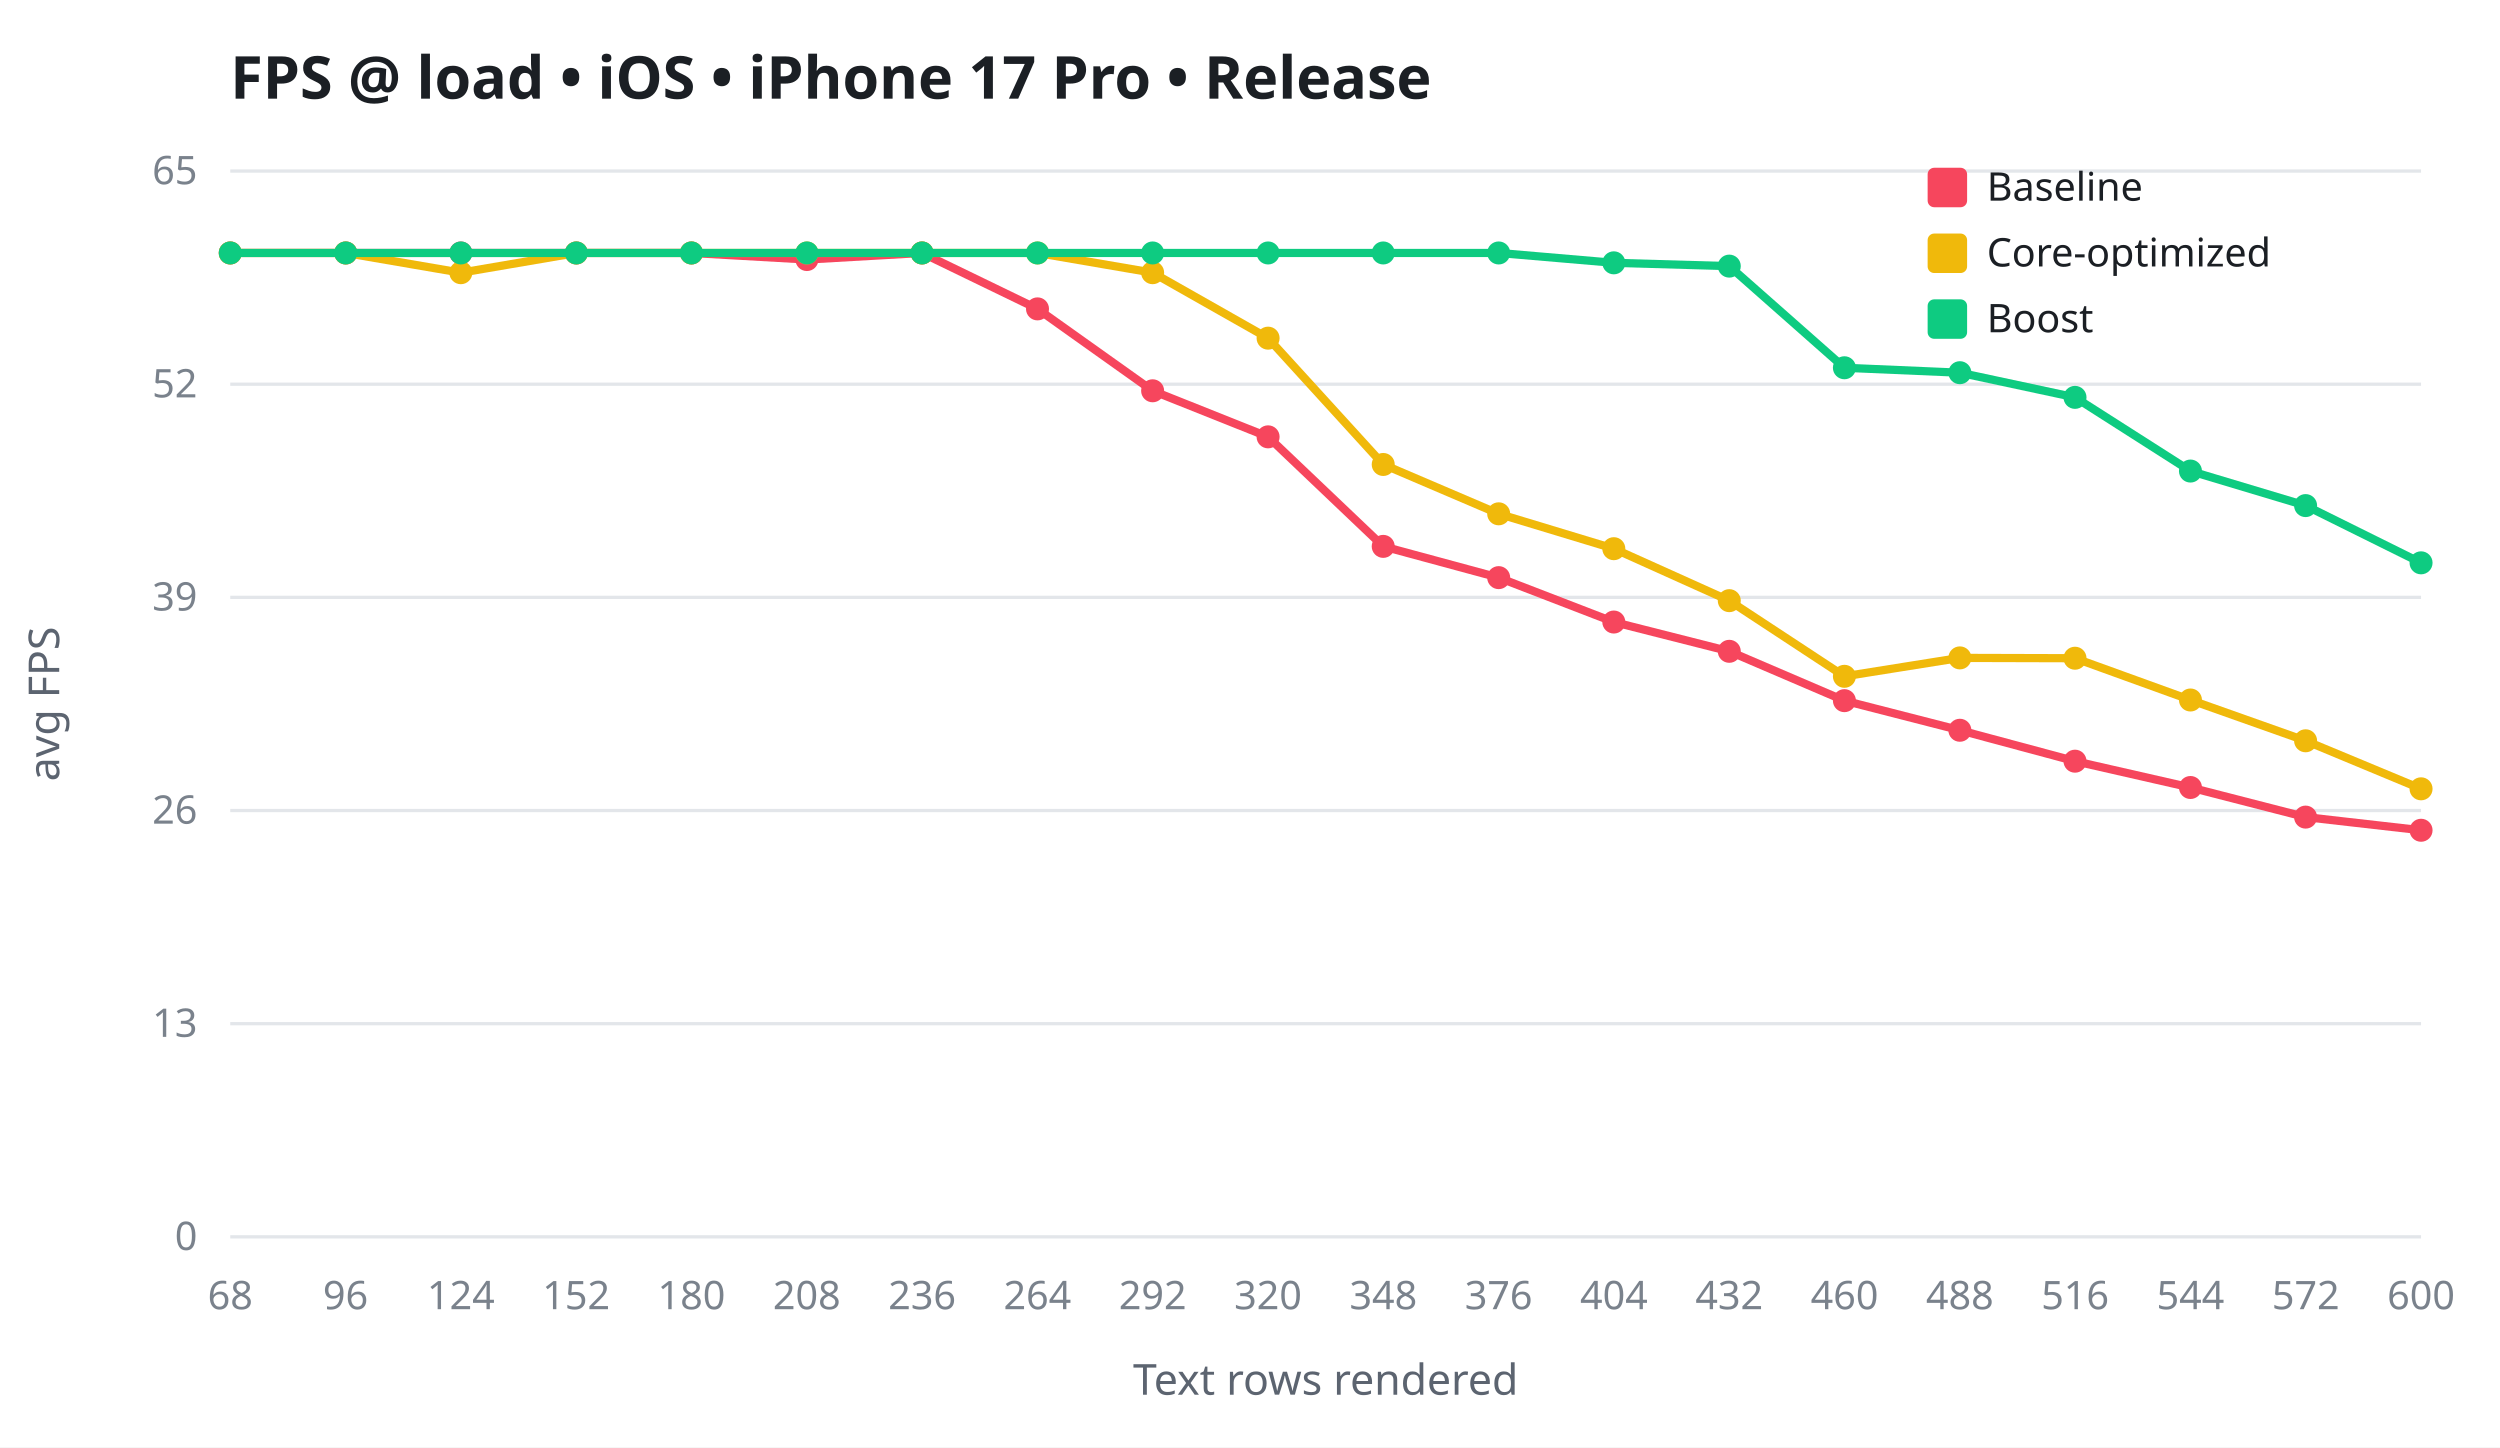
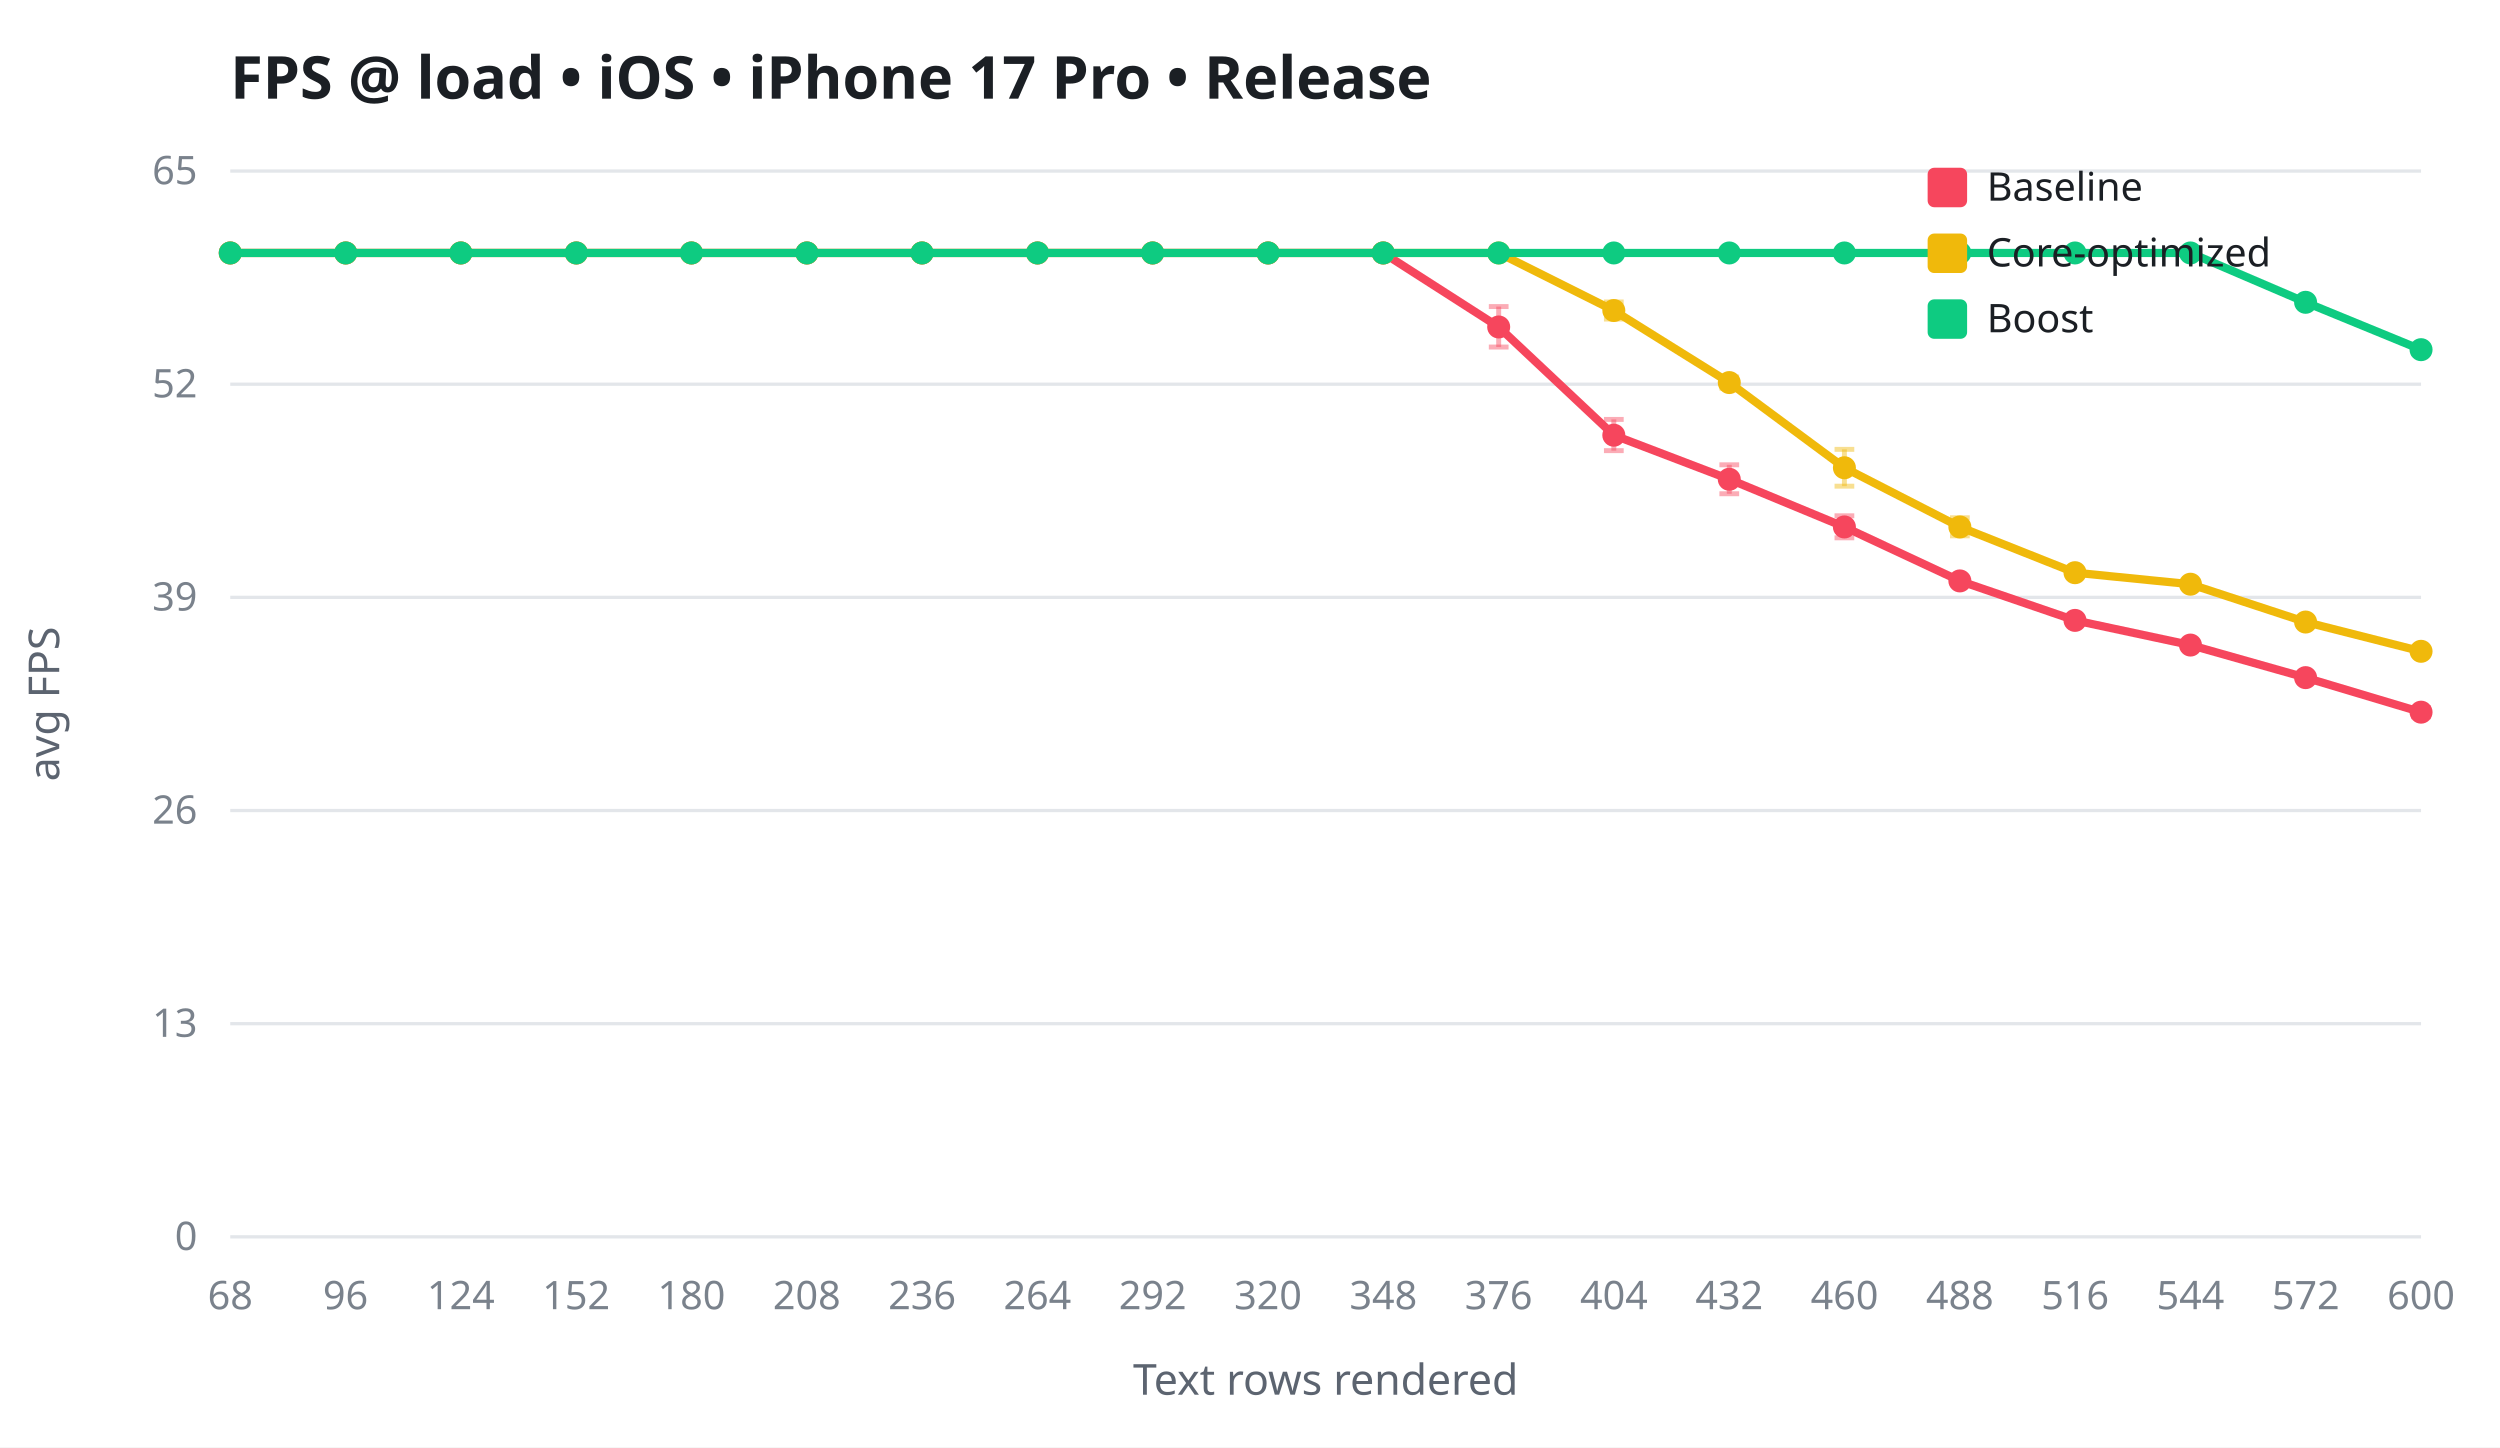
<svg xmlns="http://www.w3.org/2000/svg" width="760" height="440" viewBox="0 0 760 440">
  <rect x="0" y="0" width="760" height="440" fill="#ffffff" />
  <text x="70" y="30" fill="#1b1f24" font-size="18" font-weight="700" font-family="system-ui,sans-serif">FPS @ load • iOS • iPhone 17 Pro • Release</text>
  <line x1="70" y1="376" x2="736" y2="376" stroke="#e3e6ea" stroke-width="1" />
  <text x="60" y="380" fill="#7a828c" font-size="12" text-anchor="end" font-family="system-ui,sans-serif">0</text>
  <line x1="70" y1="311.2" x2="736" y2="311.2" stroke="#e3e6ea" stroke-width="1" />
  <text x="60" y="315.2" fill="#7a828c" font-size="12" text-anchor="end" font-family="system-ui,sans-serif">13</text>
  <line x1="70" y1="246.4" x2="736" y2="246.4" stroke="#e3e6ea" stroke-width="1" />
  <text x="60" y="250.4" fill="#7a828c" font-size="12" text-anchor="end" font-family="system-ui,sans-serif">26</text>
  <line x1="70" y1="181.6" x2="736" y2="181.6" stroke="#e3e6ea" stroke-width="1" />
  <text x="60" y="185.6" fill="#7a828c" font-size="12" text-anchor="end" font-family="system-ui,sans-serif">39</text>
  <line x1="70" y1="116.8" x2="736" y2="116.8" stroke="#e3e6ea" stroke-width="1" />
  <text x="60" y="120.8" fill="#7a828c" font-size="12" text-anchor="end" font-family="system-ui,sans-serif">52</text>
  <line x1="70" y1="52" x2="736" y2="52" stroke="#e3e6ea" stroke-width="1" />
  <text x="60" y="56" fill="#7a828c" font-size="12" text-anchor="end" font-family="system-ui,sans-serif">65</text>
  <text x="70" y="398" fill="#7a828c" font-size="12" text-anchor="middle" font-family="system-ui,sans-serif">68</text>
  <text x="105.053" y="398" fill="#7a828c" font-size="12" text-anchor="middle" font-family="system-ui,sans-serif">96</text>
  <text x="140.105" y="398" fill="#7a828c" font-size="12" text-anchor="middle" font-family="system-ui,sans-serif">124</text>
  <text x="175.158" y="398" fill="#7a828c" font-size="12" text-anchor="middle" font-family="system-ui,sans-serif">152</text>
  <text x="210.211" y="398" fill="#7a828c" font-size="12" text-anchor="middle" font-family="system-ui,sans-serif">180</text>
  <text x="245.263" y="398" fill="#7a828c" font-size="12" text-anchor="middle" font-family="system-ui,sans-serif">208</text>
  <text x="280.316" y="398" fill="#7a828c" font-size="12" text-anchor="middle" font-family="system-ui,sans-serif">236</text>
  <text x="315.368" y="398" fill="#7a828c" font-size="12" text-anchor="middle" font-family="system-ui,sans-serif">264</text>
  <text x="350.421" y="398" fill="#7a828c" font-size="12" text-anchor="middle" font-family="system-ui,sans-serif">292</text>
  <text x="385.474" y="398" fill="#7a828c" font-size="12" text-anchor="middle" font-family="system-ui,sans-serif">320</text>
  <text x="420.526" y="398" fill="#7a828c" font-size="12" text-anchor="middle" font-family="system-ui,sans-serif">348</text>
  <text x="455.579" y="398" fill="#7a828c" font-size="12" text-anchor="middle" font-family="system-ui,sans-serif">376</text>
  <text x="490.632" y="398" fill="#7a828c" font-size="12" text-anchor="middle" font-family="system-ui,sans-serif">404</text>
  <text x="525.684" y="398" fill="#7a828c" font-size="12" text-anchor="middle" font-family="system-ui,sans-serif">432</text>
  <text x="560.737" y="398" fill="#7a828c" font-size="12" text-anchor="middle" font-family="system-ui,sans-serif">460</text>
  <text x="595.789" y="398" fill="#7a828c" font-size="12" text-anchor="middle" font-family="system-ui,sans-serif">488</text>
  <text x="630.842" y="398" fill="#7a828c" font-size="12" text-anchor="middle" font-family="system-ui,sans-serif">516</text>
  <text x="665.895" y="398" fill="#7a828c" font-size="12" text-anchor="middle" font-family="system-ui,sans-serif">544</text>
  <text x="700.947" y="398" fill="#7a828c" font-size="12" text-anchor="middle" font-family="system-ui,sans-serif">572</text>
  <text x="736" y="398" fill="#7a828c" font-size="12" text-anchor="middle" font-family="system-ui,sans-serif">600</text>
  <text x="403" y="424" fill="#5c6470" font-size="13" text-anchor="middle" font-family="system-ui,sans-serif">Text rows rendered</text>
  <text x="18" y="214" fill="#5c6470" font-size="13" text-anchor="middle" font-family="system-ui,sans-serif" transform="rotate(-90 18 214)">avg FPS</text>
-   <polyline points="70.0,76.9 105.1,76.9 140.1,76.9 175.2,76.9 210.2,76.9 245.3,78.9 280.3,76.9 315.4,93.9 350.4,118.8 385.5,132.8 420.5,166.1 455.6,175.6 490.6,189.1 525.7,198.0 560.7,213.0 595.8,222.0 630.8,231.4 665.9,239.4 700.9,248.4 736.0,252.4" fill="none" stroke="#f6465d" stroke-width="2.5" />
+   <line x1="70.0" y1="76.9" x2="70.0" y2="76.9" stroke="#f6465d" stroke-width="1.5" opacity="0.45" />
+   <line x1="67.0" y1="76.9" x2="73.0" y2="76.9" stroke="#f6465d" stroke-width="1.5" opacity="0.45" />
+   <line x1="67.0" y1="76.9" x2="73.0" y2="76.9" stroke="#f6465d" stroke-width="1.5" opacity="0.45" />
+   <line x1="105.1" y1="76.9" x2="105.1" y2="76.9" stroke="#f6465d" stroke-width="1.5" opacity="0.45" />
+   <line x1="102.1" y1="76.9" x2="108.1" y2="76.9" stroke="#f6465d" stroke-width="1.5" opacity="0.45" />
+   <line x1="102.1" y1="76.9" x2="108.1" y2="76.9" stroke="#f6465d" stroke-width="1.5" opacity="0.45" />
+   <line x1="140.1" y1="76.9" x2="140.1" y2="76.9" stroke="#f6465d" stroke-width="1.5" opacity="0.45" />
+   <line x1="137.1" y1="76.9" x2="143.1" y2="76.9" stroke="#f6465d" stroke-width="1.5" opacity="0.45" />
+   <line x1="137.1" y1="76.9" x2="143.1" y2="76.9" stroke="#f6465d" stroke-width="1.5" opacity="0.45" />
+   <line x1="175.2" y1="76.9" x2="175.2" y2="76.9" stroke="#f6465d" stroke-width="1.5" opacity="0.45" />
+   <line x1="172.2" y1="76.9" x2="178.2" y2="76.9" stroke="#f6465d" stroke-width="1.5" opacity="0.45" />
+   <line x1="172.2" y1="76.9" x2="178.2" y2="76.9" stroke="#f6465d" stroke-width="1.5" opacity="0.45" />
+   <line x1="210.2" y1="76.9" x2="210.2" y2="76.9" stroke="#f6465d" stroke-width="1.5" opacity="0.45" />
+   <line x1="207.2" y1="76.9" x2="213.2" y2="76.9" stroke="#f6465d" stroke-width="1.5" opacity="0.45" />
+   <line x1="207.2" y1="76.9" x2="213.2" y2="76.9" stroke="#f6465d" stroke-width="1.5" opacity="0.45" />
+   <line x1="245.3" y1="76.9" x2="245.3" y2="76.9" stroke="#f6465d" stroke-width="1.5" opacity="0.45" />
+   <line x1="242.3" y1="76.9" x2="248.3" y2="76.9" stroke="#f6465d" stroke-width="1.5" opacity="0.45" />
+   <line x1="242.3" y1="76.9" x2="248.3" y2="76.9" stroke="#f6465d" stroke-width="1.5" opacity="0.45" />
+   <line x1="280.3" y1="76.9" x2="280.3" y2="76.9" stroke="#f6465d" stroke-width="1.5" opacity="0.45" />
+   <line x1="277.3" y1="76.9" x2="283.3" y2="76.9" stroke="#f6465d" stroke-width="1.5" opacity="0.45" />
+   <line x1="277.3" y1="76.9" x2="283.3" y2="76.9" stroke="#f6465d" stroke-width="1.5" opacity="0.45" />
+   <line x1="315.4" y1="76.9" x2="315.4" y2="76.9" stroke="#f6465d" stroke-width="1.5" opacity="0.45" />
+   <line x1="312.4" y1="76.9" x2="318.4" y2="76.9" stroke="#f6465d" stroke-width="1.5" opacity="0.45" />
+   <line x1="312.4" y1="76.9" x2="318.4" y2="76.9" stroke="#f6465d" stroke-width="1.5" opacity="0.45" />
+   <line x1="350.4" y1="76.9" x2="350.4" y2="76.9" stroke="#f6465d" stroke-width="1.5" opacity="0.45" />
+   <line x1="347.4" y1="76.9" x2="353.4" y2="76.9" stroke="#f6465d" stroke-width="1.5" opacity="0.45" />
+   <line x1="347.4" y1="76.9" x2="353.4" y2="76.9" stroke="#f6465d" stroke-width="1.5" opacity="0.45" />
+   <line x1="385.5" y1="76.9" x2="385.5" y2="76.9" stroke="#f6465d" stroke-width="1.5" opacity="0.45" />
+   <line x1="382.5" y1="76.9" x2="388.5" y2="76.9" stroke="#f6465d" stroke-width="1.5" opacity="0.45" />
+   <line x1="382.5" y1="76.9" x2="388.5" y2="76.9" stroke="#f6465d" stroke-width="1.5" opacity="0.45" />
+   <line x1="420.5" y1="76.9" x2="420.5" y2="76.9" stroke="#f6465d" stroke-width="1.5" opacity="0.45" />
+   <line x1="417.5" y1="76.9" x2="423.5" y2="76.9" stroke="#f6465d" stroke-width="1.5" opacity="0.45" />
+   <line x1="417.5" y1="76.9" x2="423.5" y2="76.9" stroke="#f6465d" stroke-width="1.5" opacity="0.45" />
+   <line x1="455.6" y1="105.5" x2="455.6" y2="93.2" stroke="#f6465d" stroke-width="1.5" opacity="0.45" />
+   <line x1="452.6" y1="93.2" x2="458.6" y2="93.2" stroke="#f6465d" stroke-width="1.5" opacity="0.45" />
+   <line x1="452.6" y1="105.5" x2="458.6" y2="105.5" stroke="#f6465d" stroke-width="1.5" opacity="0.45" />
+   <line x1="490.6" y1="137.0" x2="490.6" y2="127.5" stroke="#f6465d" stroke-width="1.5" opacity="0.45" />
+   <line x1="487.6" y1="127.5" x2="493.6" y2="127.5" stroke="#f6465d" stroke-width="1.5" opacity="0.45" />
+   <line x1="487.6" y1="137.0" x2="493.6" y2="137.0" stroke="#f6465d" stroke-width="1.5" opacity="0.45" />
+   <line x1="525.7" y1="150.1" x2="525.7" y2="141.3" stroke="#f6465d" stroke-width="1.5" opacity="0.45" />
+   <line x1="522.7" y1="141.3" x2="528.7" y2="141.3" stroke="#f6465d" stroke-width="1.5" opacity="0.45" />
+   <line x1="522.7" y1="150.1" x2="528.7" y2="150.1" stroke="#f6465d" stroke-width="1.5" opacity="0.45" />
+   <line x1="560.7" y1="163.5" x2="560.7" y2="156.8" stroke="#f6465d" stroke-width="1.5" opacity="0.45" />
+   <line x1="557.7" y1="156.8" x2="563.7" y2="156.8" stroke="#f6465d" stroke-width="1.5" opacity="0.45" />
+   <line x1="557.7" y1="163.5" x2="563.7" y2="163.5" stroke="#f6465d" stroke-width="1.5" opacity="0.45" />
+   <line x1="595.8" y1="177.6" x2="595.8" y2="175.6" stroke="#f6465d" stroke-width="1.5" opacity="0.45" />
+   <line x1="592.8" y1="175.6" x2="598.8" y2="175.6" stroke="#f6465d" stroke-width="1.5" opacity="0.45" />
+   <line x1="592.8" y1="177.6" x2="598.8" y2="177.6" stroke="#f6465d" stroke-width="1.5" opacity="0.45" />
+   <line x1="630.8" y1="189.5" x2="630.8" y2="187.7" stroke="#f6465d" stroke-width="1.5" opacity="0.45" />
+   <line x1="627.8" y1="187.7" x2="633.8" y2="187.7" stroke="#f6465d" stroke-width="1.5" opacity="0.45" />
+   <line x1="627.8" y1="189.5" x2="633.8" y2="189.5" stroke="#f6465d" stroke-width="1.5" opacity="0.45" />
+   <line x1="665.9" y1="196.9" x2="665.9" y2="195.2" stroke="#f6465d" stroke-width="1.5" opacity="0.45" />
+   <line x1="662.9" y1="195.2" x2="668.9" y2="195.2" stroke="#f6465d" stroke-width="1.5" opacity="0.45" />
+   <line x1="662.9" y1="196.9" x2="668.9" y2="196.9" stroke="#f6465d" stroke-width="1.5" opacity="0.45" />
+   <line x1="700.9" y1="206.5" x2="700.9" y2="205.5" stroke="#f6465d" stroke-width="1.5" opacity="0.45" />
+   <line x1="697.9" y1="205.5" x2="703.9" y2="205.5" stroke="#f6465d" stroke-width="1.5" opacity="0.45" />
+   <line x1="697.9" y1="206.5" x2="703.9" y2="206.5" stroke="#f6465d" stroke-width="1.5" opacity="0.45" />
+   <line x1="736.0" y1="217.9" x2="736.0" y2="215.1" stroke="#f6465d" stroke-width="1.5" opacity="0.45" />
+   <line x1="733.0" y1="215.1" x2="739.0" y2="215.1" stroke="#f6465d" stroke-width="1.5" opacity="0.45" />
+   <line x1="733.0" y1="217.9" x2="739.0" y2="217.9" stroke="#f6465d" stroke-width="1.5" opacity="0.45" />
+   <polyline points="70.0,76.9 105.1,76.9 140.1,76.9 175.2,76.9 210.2,76.9 245.3,76.9 280.3,76.9 315.4,76.9 350.4,76.9 385.5,76.9 420.5,76.9 455.6,99.4 490.6,132.3 525.7,145.7 560.7,160.2 595.8,176.6 630.8,188.6 665.9,196.1 700.9,206.0 736.0,216.5" fill="none" stroke="#f6465d" stroke-width="2.5" />
  <circle cx="70.0" cy="76.9" r="3.5" fill="#f6465d" />
  <circle cx="105.1" cy="76.9" r="3.5" fill="#f6465d" />
  <circle cx="140.1" cy="76.9" r="3.5" fill="#f6465d" />
  <circle cx="175.2" cy="76.9" r="3.5" fill="#f6465d" />
  <circle cx="210.2" cy="76.9" r="3.5" fill="#f6465d" />
-   <circle cx="245.3" cy="78.9" r="3.5" fill="#f6465d" />
+   <circle cx="245.3" cy="76.9" r="3.5" fill="#f6465d" />
  <circle cx="280.3" cy="76.9" r="3.5" fill="#f6465d" />
-   <circle cx="315.4" cy="93.9" r="3.5" fill="#f6465d" />
-   <circle cx="350.4" cy="118.8" r="3.5" fill="#f6465d" />
-   <circle cx="385.5" cy="132.8" r="3.5" fill="#f6465d" />
-   <circle cx="420.5" cy="166.1" r="3.5" fill="#f6465d" />
-   <circle cx="455.6" cy="175.6" r="3.5" fill="#f6465d" />
-   <circle cx="490.6" cy="189.1" r="3.5" fill="#f6465d" />
-   <circle cx="525.7" cy="198.0" r="3.5" fill="#f6465d" />
-   <circle cx="560.7" cy="213.0" r="3.5" fill="#f6465d" />
-   <circle cx="595.8" cy="222.0" r="3.5" fill="#f6465d" />
-   <circle cx="630.8" cy="231.4" r="3.5" fill="#f6465d" />
-   <circle cx="665.9" cy="239.4" r="3.5" fill="#f6465d" />
-   <circle cx="700.9" cy="248.4" r="3.5" fill="#f6465d" />
-   <circle cx="736.0" cy="252.4" r="3.5" fill="#f6465d" />
-   <polyline points="70.0,76.9 105.1,76.9 140.1,82.9 175.2,76.9 210.2,76.9 245.3,76.9 280.3,76.9 315.4,76.9 350.4,82.9 385.5,102.8 420.5,141.2 455.6,156.2 490.6,166.8 525.7,182.6 560.7,205.6 595.8,200.0 630.8,200.1 665.9,212.8 700.9,225.2 736.0,239.8" fill="none" stroke="#f0b90b" stroke-width="2.5" />
+   <circle cx="315.4" cy="76.9" r="3.5" fill="#f6465d" />
+   <circle cx="350.4" cy="76.9" r="3.5" fill="#f6465d" />
+   <circle cx="385.5" cy="76.9" r="3.5" fill="#f6465d" />
+   <circle cx="420.5" cy="76.9" r="3.5" fill="#f6465d" />
+   <circle cx="455.6" cy="99.4" r="3.5" fill="#f6465d" />
+   <circle cx="490.6" cy="132.3" r="3.5" fill="#f6465d" />
+   <circle cx="525.7" cy="145.7" r="3.5" fill="#f6465d" />
+   <circle cx="560.7" cy="160.2" r="3.5" fill="#f6465d" />
+   <circle cx="595.8" cy="176.6" r="3.5" fill="#f6465d" />
+   <circle cx="630.8" cy="188.6" r="3.5" fill="#f6465d" />
+   <circle cx="665.9" cy="196.1" r="3.5" fill="#f6465d" />
+   <circle cx="700.9" cy="206.0" r="3.5" fill="#f6465d" />
+   <circle cx="736.0" cy="216.5" r="3.5" fill="#f6465d" />
+   <line x1="70.0" y1="76.9" x2="70.0" y2="76.9" stroke="#f0b90b" stroke-width="1.5" opacity="0.45" />
+   <line x1="67.0" y1="76.9" x2="73.0" y2="76.9" stroke="#f0b90b" stroke-width="1.5" opacity="0.45" />
+   <line x1="67.0" y1="76.9" x2="73.0" y2="76.9" stroke="#f0b90b" stroke-width="1.5" opacity="0.45" />
+   <line x1="105.1" y1="76.9" x2="105.1" y2="76.9" stroke="#f0b90b" stroke-width="1.5" opacity="0.45" />
+   <line x1="102.1" y1="76.9" x2="108.1" y2="76.9" stroke="#f0b90b" stroke-width="1.5" opacity="0.45" />
+   <line x1="102.1" y1="76.9" x2="108.1" y2="76.9" stroke="#f0b90b" stroke-width="1.5" opacity="0.45" />
+   <line x1="140.1" y1="76.9" x2="140.1" y2="76.9" stroke="#f0b90b" stroke-width="1.5" opacity="0.45" />
+   <line x1="137.1" y1="76.9" x2="143.1" y2="76.9" stroke="#f0b90b" stroke-width="1.5" opacity="0.45" />
+   <line x1="137.1" y1="76.9" x2="143.1" y2="76.9" stroke="#f0b90b" stroke-width="1.5" opacity="0.45" />
+   <line x1="175.2" y1="76.9" x2="175.2" y2="76.9" stroke="#f0b90b" stroke-width="1.5" opacity="0.45" />
+   <line x1="172.2" y1="76.9" x2="178.2" y2="76.9" stroke="#f0b90b" stroke-width="1.5" opacity="0.45" />
+   <line x1="172.2" y1="76.9" x2="178.2" y2="76.9" stroke="#f0b90b" stroke-width="1.5" opacity="0.45" />
+   <line x1="210.2" y1="76.9" x2="210.2" y2="76.9" stroke="#f0b90b" stroke-width="1.5" opacity="0.45" />
+   <line x1="207.2" y1="76.9" x2="213.2" y2="76.9" stroke="#f0b90b" stroke-width="1.5" opacity="0.45" />
+   <line x1="207.2" y1="76.9" x2="213.2" y2="76.9" stroke="#f0b90b" stroke-width="1.5" opacity="0.45" />
+   <line x1="245.3" y1="76.9" x2="245.3" y2="76.9" stroke="#f0b90b" stroke-width="1.5" opacity="0.45" />
+   <line x1="242.3" y1="76.9" x2="248.3" y2="76.9" stroke="#f0b90b" stroke-width="1.5" opacity="0.45" />
+   <line x1="242.3" y1="76.9" x2="248.3" y2="76.9" stroke="#f0b90b" stroke-width="1.5" opacity="0.45" />
+   <line x1="280.3" y1="76.9" x2="280.3" y2="76.9" stroke="#f0b90b" stroke-width="1.5" opacity="0.45" />
+   <line x1="277.3" y1="76.9" x2="283.3" y2="76.9" stroke="#f0b90b" stroke-width="1.5" opacity="0.45" />
+   <line x1="277.3" y1="76.9" x2="283.3" y2="76.9" stroke="#f0b90b" stroke-width="1.5" opacity="0.45" />
+   <line x1="315.4" y1="76.9" x2="315.4" y2="76.9" stroke="#f0b90b" stroke-width="1.5" opacity="0.45" />
+   <line x1="312.4" y1="76.9" x2="318.4" y2="76.9" stroke="#f0b90b" stroke-width="1.5" opacity="0.45" />
+   <line x1="312.4" y1="76.9" x2="318.4" y2="76.9" stroke="#f0b90b" stroke-width="1.5" opacity="0.45" />
+   <line x1="350.4" y1="76.9" x2="350.4" y2="76.9" stroke="#f0b90b" stroke-width="1.5" opacity="0.45" />
+   <line x1="347.4" y1="76.9" x2="353.4" y2="76.9" stroke="#f0b90b" stroke-width="1.5" opacity="0.45" />
+   <line x1="347.4" y1="76.9" x2="353.4" y2="76.9" stroke="#f0b90b" stroke-width="1.5" opacity="0.45" />
+   <line x1="385.5" y1="76.9" x2="385.5" y2="76.9" stroke="#f0b90b" stroke-width="1.5" opacity="0.45" />
+   <line x1="382.5" y1="76.9" x2="388.5" y2="76.9" stroke="#f0b90b" stroke-width="1.5" opacity="0.45" />
+   <line x1="382.5" y1="76.9" x2="388.5" y2="76.9" stroke="#f0b90b" stroke-width="1.5" opacity="0.45" />
+   <line x1="420.5" y1="76.9" x2="420.5" y2="76.9" stroke="#f0b90b" stroke-width="1.5" opacity="0.45" />
+   <line x1="417.5" y1="76.9" x2="423.5" y2="76.9" stroke="#f0b90b" stroke-width="1.5" opacity="0.45" />
+   <line x1="417.5" y1="76.9" x2="423.5" y2="76.9" stroke="#f0b90b" stroke-width="1.5" opacity="0.45" />
+   <line x1="455.6" y1="76.9" x2="455.6" y2="76.9" stroke="#f0b90b" stroke-width="1.5" opacity="0.45" />
+   <line x1="452.6" y1="76.9" x2="458.6" y2="76.9" stroke="#f0b90b" stroke-width="1.5" opacity="0.45" />
+   <line x1="452.6" y1="76.9" x2="458.6" y2="76.9" stroke="#f0b90b" stroke-width="1.5" opacity="0.45" />
+   <line x1="490.6" y1="97.0" x2="490.6" y2="91.8" stroke="#f0b90b" stroke-width="1.5" opacity="0.45" />
+   <line x1="487.6" y1="91.8" x2="493.6" y2="91.8" stroke="#f0b90b" stroke-width="1.5" opacity="0.45" />
+   <line x1="487.6" y1="97.0" x2="493.6" y2="97.0" stroke="#f0b90b" stroke-width="1.5" opacity="0.45" />
+   <line x1="525.7" y1="118.0" x2="525.7" y2="114.6" stroke="#f0b90b" stroke-width="1.5" opacity="0.45" />
+   <line x1="522.7" y1="114.6" x2="528.7" y2="114.6" stroke="#f0b90b" stroke-width="1.5" opacity="0.45" />
+   <line x1="522.7" y1="118.0" x2="528.7" y2="118.0" stroke="#f0b90b" stroke-width="1.5" opacity="0.45" />
+   <line x1="560.7" y1="147.8" x2="560.7" y2="136.6" stroke="#f0b90b" stroke-width="1.5" opacity="0.45" />
+   <line x1="557.7" y1="136.6" x2="563.7" y2="136.6" stroke="#f0b90b" stroke-width="1.5" opacity="0.45" />
+   <line x1="557.7" y1="147.8" x2="563.7" y2="147.8" stroke="#f0b90b" stroke-width="1.5" opacity="0.45" />
+   <line x1="595.8" y1="162.9" x2="595.8" y2="157.4" stroke="#f0b90b" stroke-width="1.5" opacity="0.45" />
+   <line x1="592.8" y1="157.4" x2="598.8" y2="157.4" stroke="#f0b90b" stroke-width="1.5" opacity="0.45" />
+   <line x1="592.8" y1="162.9" x2="598.8" y2="162.9" stroke="#f0b90b" stroke-width="1.5" opacity="0.45" />
+   <line x1="630.8" y1="174.7" x2="630.8" y2="173.5" stroke="#f0b90b" stroke-width="1.5" opacity="0.45" />
+   <line x1="627.8" y1="173.5" x2="633.8" y2="173.5" stroke="#f0b90b" stroke-width="1.5" opacity="0.45" />
+   <line x1="627.8" y1="174.7" x2="633.8" y2="174.7" stroke="#f0b90b" stroke-width="1.5" opacity="0.45" />
+   <line x1="665.9" y1="178.6" x2="665.9" y2="176.6" stroke="#f0b90b" stroke-width="1.5" opacity="0.45" />
+   <line x1="662.9" y1="176.6" x2="668.9" y2="176.6" stroke="#f0b90b" stroke-width="1.5" opacity="0.45" />
+   <line x1="662.9" y1="178.6" x2="668.9" y2="178.6" stroke="#f0b90b" stroke-width="1.5" opacity="0.45" />
+   <line x1="700.9" y1="189.6" x2="700.9" y2="188.6" stroke="#f0b90b" stroke-width="1.5" opacity="0.45" />
+   <line x1="697.9" y1="188.6" x2="703.9" y2="188.6" stroke="#f0b90b" stroke-width="1.5" opacity="0.45" />
+   <line x1="697.9" y1="189.6" x2="703.9" y2="189.6" stroke="#f0b90b" stroke-width="1.5" opacity="0.45" />
+   <line x1="736.0" y1="198.4" x2="736.0" y2="197.7" stroke="#f0b90b" stroke-width="1.5" opacity="0.45" />
+   <line x1="733.0" y1="197.7" x2="739.0" y2="197.7" stroke="#f0b90b" stroke-width="1.5" opacity="0.45" />
+   <line x1="733.0" y1="198.4" x2="739.0" y2="198.4" stroke="#f0b90b" stroke-width="1.5" opacity="0.45" />
+   <polyline points="70.0,76.9 105.1,76.9 140.1,76.9 175.2,76.9 210.2,76.9 245.3,76.9 280.3,76.9 315.4,76.9 350.4,76.9 385.5,76.9 420.5,76.9 455.6,76.9 490.6,94.4 525.7,116.3 560.7,142.2 595.8,160.2 630.8,174.1 665.9,177.6 700.9,189.1 736.0,198.0" fill="none" stroke="#f0b90b" stroke-width="2.5" />
  <circle cx="70.0" cy="76.9" r="3.5" fill="#f0b90b" />
  <circle cx="105.1" cy="76.9" r="3.5" fill="#f0b90b" />
-   <circle cx="140.1" cy="82.9" r="3.5" fill="#f0b90b" />
+   <circle cx="140.1" cy="76.9" r="3.5" fill="#f0b90b" />
  <circle cx="175.2" cy="76.9" r="3.5" fill="#f0b90b" />
  <circle cx="210.2" cy="76.9" r="3.5" fill="#f0b90b" />
  <circle cx="245.3" cy="76.9" r="3.5" fill="#f0b90b" />
  <circle cx="280.3" cy="76.9" r="3.5" fill="#f0b90b" />
  <circle cx="315.4" cy="76.9" r="3.5" fill="#f0b90b" />
-   <circle cx="350.4" cy="82.9" r="3.5" fill="#f0b90b" />
-   <circle cx="385.5" cy="102.8" r="3.5" fill="#f0b90b" />
-   <circle cx="420.5" cy="141.2" r="3.5" fill="#f0b90b" />
-   <circle cx="455.6" cy="156.2" r="3.5" fill="#f0b90b" />
-   <circle cx="490.6" cy="166.8" r="3.5" fill="#f0b90b" />
-   <circle cx="525.7" cy="182.6" r="3.5" fill="#f0b90b" />
-   <circle cx="560.7" cy="205.6" r="3.5" fill="#f0b90b" />
-   <circle cx="595.8" cy="200.0" r="3.5" fill="#f0b90b" />
-   <circle cx="630.8" cy="200.1" r="3.5" fill="#f0b90b" />
-   <circle cx="665.9" cy="212.8" r="3.5" fill="#f0b90b" />
-   <circle cx="700.9" cy="225.2" r="3.5" fill="#f0b90b" />
-   <circle cx="736.0" cy="239.8" r="3.5" fill="#f0b90b" />
-   <polyline points="70.0,76.9 105.1,76.9 140.1,76.9 175.2,76.9 210.2,76.9 245.3,76.9 280.3,76.9 315.4,76.9 350.4,76.9 385.5,76.9 420.5,76.9 455.6,76.9 490.6,79.9 525.7,80.9 560.7,111.8 595.8,113.3 630.8,120.8 665.9,143.2 700.9,153.7 736.0,171.1" fill="none" stroke="#0ecb81" stroke-width="2.5" />
+   <circle cx="350.4" cy="76.9" r="3.5" fill="#f0b90b" />
+   <circle cx="385.5" cy="76.9" r="3.5" fill="#f0b90b" />
+   <circle cx="420.5" cy="76.9" r="3.5" fill="#f0b90b" />
+   <circle cx="455.6" cy="76.9" r="3.5" fill="#f0b90b" />
+   <circle cx="490.6" cy="94.4" r="3.5" fill="#f0b90b" />
+   <circle cx="525.7" cy="116.3" r="3.5" fill="#f0b90b" />
+   <circle cx="560.7" cy="142.2" r="3.5" fill="#f0b90b" />
+   <circle cx="595.8" cy="160.2" r="3.5" fill="#f0b90b" />
+   <circle cx="630.8" cy="174.1" r="3.5" fill="#f0b90b" />
+   <circle cx="665.9" cy="177.6" r="3.5" fill="#f0b90b" />
+   <circle cx="700.9" cy="189.1" r="3.5" fill="#f0b90b" />
+   <circle cx="736.0" cy="198.0" r="3.5" fill="#f0b90b" />
+   <line x1="70.0" y1="76.9" x2="70.0" y2="76.9" stroke="#0ecb81" stroke-width="1.5" opacity="0.45" />
+   <line x1="67.0" y1="76.9" x2="73.0" y2="76.9" stroke="#0ecb81" stroke-width="1.5" opacity="0.45" />
+   <line x1="67.0" y1="76.9" x2="73.0" y2="76.9" stroke="#0ecb81" stroke-width="1.5" opacity="0.45" />
+   <line x1="105.1" y1="76.9" x2="105.1" y2="76.9" stroke="#0ecb81" stroke-width="1.5" opacity="0.45" />
+   <line x1="102.1" y1="76.9" x2="108.1" y2="76.9" stroke="#0ecb81" stroke-width="1.5" opacity="0.45" />
+   <line x1="102.1" y1="76.9" x2="108.1" y2="76.9" stroke="#0ecb81" stroke-width="1.5" opacity="0.45" />
+   <line x1="140.1" y1="76.9" x2="140.1" y2="76.9" stroke="#0ecb81" stroke-width="1.5" opacity="0.45" />
+   <line x1="137.1" y1="76.9" x2="143.1" y2="76.9" stroke="#0ecb81" stroke-width="1.5" opacity="0.45" />
+   <line x1="137.1" y1="76.9" x2="143.1" y2="76.9" stroke="#0ecb81" stroke-width="1.5" opacity="0.45" />
+   <line x1="175.2" y1="76.9" x2="175.2" y2="76.9" stroke="#0ecb81" stroke-width="1.5" opacity="0.45" />
+   <line x1="172.2" y1="76.9" x2="178.2" y2="76.9" stroke="#0ecb81" stroke-width="1.5" opacity="0.45" />
+   <line x1="172.2" y1="76.9" x2="178.2" y2="76.9" stroke="#0ecb81" stroke-width="1.5" opacity="0.45" />
+   <line x1="210.2" y1="76.9" x2="210.2" y2="76.9" stroke="#0ecb81" stroke-width="1.5" opacity="0.45" />
+   <line x1="207.2" y1="76.9" x2="213.2" y2="76.9" stroke="#0ecb81" stroke-width="1.5" opacity="0.45" />
+   <line x1="207.2" y1="76.9" x2="213.2" y2="76.9" stroke="#0ecb81" stroke-width="1.5" opacity="0.45" />
+   <line x1="245.3" y1="76.9" x2="245.3" y2="76.9" stroke="#0ecb81" stroke-width="1.5" opacity="0.45" />
+   <line x1="242.3" y1="76.9" x2="248.3" y2="76.9" stroke="#0ecb81" stroke-width="1.5" opacity="0.45" />
+   <line x1="242.3" y1="76.9" x2="248.3" y2="76.9" stroke="#0ecb81" stroke-width="1.5" opacity="0.45" />
+   <line x1="280.3" y1="76.9" x2="280.3" y2="76.9" stroke="#0ecb81" stroke-width="1.5" opacity="0.45" />
+   <line x1="277.3" y1="76.9" x2="283.3" y2="76.9" stroke="#0ecb81" stroke-width="1.5" opacity="0.45" />
+   <line x1="277.3" y1="76.9" x2="283.3" y2="76.9" stroke="#0ecb81" stroke-width="1.5" opacity="0.45" />
+   <line x1="315.4" y1="76.9" x2="315.4" y2="76.9" stroke="#0ecb81" stroke-width="1.5" opacity="0.45" />
+   <line x1="312.4" y1="76.9" x2="318.4" y2="76.9" stroke="#0ecb81" stroke-width="1.5" opacity="0.45" />
+   <line x1="312.4" y1="76.9" x2="318.4" y2="76.9" stroke="#0ecb81" stroke-width="1.5" opacity="0.45" />
+   <line x1="350.4" y1="76.9" x2="350.4" y2="76.9" stroke="#0ecb81" stroke-width="1.5" opacity="0.45" />
+   <line x1="347.4" y1="76.9" x2="353.4" y2="76.9" stroke="#0ecb81" stroke-width="1.5" opacity="0.45" />
+   <line x1="347.4" y1="76.9" x2="353.4" y2="76.9" stroke="#0ecb81" stroke-width="1.5" opacity="0.45" />
+   <line x1="385.5" y1="76.9" x2="385.5" y2="76.9" stroke="#0ecb81" stroke-width="1.5" opacity="0.45" />
+   <line x1="382.5" y1="76.9" x2="388.5" y2="76.9" stroke="#0ecb81" stroke-width="1.5" opacity="0.45" />
+   <line x1="382.5" y1="76.9" x2="388.5" y2="76.9" stroke="#0ecb81" stroke-width="1.5" opacity="0.45" />
+   <line x1="420.5" y1="76.9" x2="420.5" y2="76.9" stroke="#0ecb81" stroke-width="1.5" opacity="0.45" />
+   <line x1="417.5" y1="76.9" x2="423.5" y2="76.9" stroke="#0ecb81" stroke-width="1.5" opacity="0.45" />
+   <line x1="417.5" y1="76.9" x2="423.5" y2="76.9" stroke="#0ecb81" stroke-width="1.5" opacity="0.45" />
+   <line x1="455.6" y1="76.9" x2="455.6" y2="76.9" stroke="#0ecb81" stroke-width="1.5" opacity="0.45" />
+   <line x1="452.6" y1="76.9" x2="458.6" y2="76.9" stroke="#0ecb81" stroke-width="1.5" opacity="0.45" />
+   <line x1="452.6" y1="76.9" x2="458.6" y2="76.9" stroke="#0ecb81" stroke-width="1.5" opacity="0.45" />
+   <line x1="490.6" y1="76.9" x2="490.6" y2="76.9" stroke="#0ecb81" stroke-width="1.5" opacity="0.45" />
+   <line x1="487.6" y1="76.9" x2="493.6" y2="76.9" stroke="#0ecb81" stroke-width="1.5" opacity="0.45" />
+   <line x1="487.6" y1="76.9" x2="493.6" y2="76.9" stroke="#0ecb81" stroke-width="1.5" opacity="0.45" />
+   <line x1="525.7" y1="76.9" x2="525.7" y2="76.9" stroke="#0ecb81" stroke-width="1.5" opacity="0.45" />
+   <line x1="522.7" y1="76.9" x2="528.7" y2="76.9" stroke="#0ecb81" stroke-width="1.5" opacity="0.45" />
+   <line x1="522.7" y1="76.9" x2="528.7" y2="76.9" stroke="#0ecb81" stroke-width="1.5" opacity="0.45" />
+   <line x1="560.7" y1="76.9" x2="560.7" y2="76.9" stroke="#0ecb81" stroke-width="1.5" opacity="0.45" />
+   <line x1="557.7" y1="76.9" x2="563.7" y2="76.9" stroke="#0ecb81" stroke-width="1.5" opacity="0.45" />
+   <line x1="557.7" y1="76.9" x2="563.7" y2="76.9" stroke="#0ecb81" stroke-width="1.5" opacity="0.45" />
+   <line x1="595.8" y1="76.9" x2="595.8" y2="76.9" stroke="#0ecb81" stroke-width="1.5" opacity="0.45" />
+   <line x1="592.8" y1="76.9" x2="598.8" y2="76.9" stroke="#0ecb81" stroke-width="1.5" opacity="0.45" />
+   <line x1="592.8" y1="76.9" x2="598.8" y2="76.9" stroke="#0ecb81" stroke-width="1.5" opacity="0.45" />
+   <line x1="630.8" y1="76.9" x2="630.8" y2="76.9" stroke="#0ecb81" stroke-width="1.5" opacity="0.45" />
+   <line x1="627.8" y1="76.9" x2="633.8" y2="76.9" stroke="#0ecb81" stroke-width="1.5" opacity="0.45" />
+   <line x1="627.8" y1="76.9" x2="633.8" y2="76.9" stroke="#0ecb81" stroke-width="1.5" opacity="0.45" />
+   <line x1="665.9" y1="76.9" x2="665.9" y2="76.9" stroke="#0ecb81" stroke-width="1.5" opacity="0.45" />
+   <line x1="662.9" y1="76.9" x2="668.9" y2="76.9" stroke="#0ecb81" stroke-width="1.5" opacity="0.45" />
+   <line x1="662.9" y1="76.9" x2="668.9" y2="76.9" stroke="#0ecb81" stroke-width="1.5" opacity="0.45" />
+   <line x1="700.9" y1="92.6" x2="700.9" y2="91.1" stroke="#0ecb81" stroke-width="1.5" opacity="0.45" />
+   <line x1="697.9" y1="91.1" x2="703.9" y2="91.1" stroke="#0ecb81" stroke-width="1.5" opacity="0.45" />
+   <line x1="697.9" y1="92.6" x2="703.9" y2="92.6" stroke="#0ecb81" stroke-width="1.5" opacity="0.45" />
+   <line x1="736.0" y1="107.5" x2="736.0" y2="105.2" stroke="#0ecb81" stroke-width="1.5" opacity="0.45" />
+   <line x1="733.0" y1="105.2" x2="739.0" y2="105.2" stroke="#0ecb81" stroke-width="1.5" opacity="0.45" />
+   <line x1="733.0" y1="107.5" x2="739.0" y2="107.5" stroke="#0ecb81" stroke-width="1.5" opacity="0.45" />
+   <polyline points="70.0,76.9 105.1,76.9 140.1,76.9 175.2,76.9 210.2,76.9 245.3,76.9 280.3,76.9 315.4,76.9 350.4,76.9 385.5,76.9 420.5,76.9 455.6,76.9 490.6,76.9 525.7,76.9 560.7,76.9 595.8,76.9 630.8,76.9 665.9,76.9 700.9,91.9 736.0,106.3" fill="none" stroke="#0ecb81" stroke-width="2.5" />
  <circle cx="70.0" cy="76.9" r="3.5" fill="#0ecb81" />
  <circle cx="105.1" cy="76.9" r="3.5" fill="#0ecb81" />
  <circle cx="140.1" cy="76.9" r="3.5" fill="#0ecb81" />
  <circle cx="175.2" cy="76.9" r="3.5" fill="#0ecb81" />
  <circle cx="210.2" cy="76.9" r="3.5" fill="#0ecb81" />
  <circle cx="245.3" cy="76.9" r="3.5" fill="#0ecb81" />
  <circle cx="280.3" cy="76.9" r="3.5" fill="#0ecb81" />
  <circle cx="315.4" cy="76.9" r="3.5" fill="#0ecb81" />
  <circle cx="350.4" cy="76.9" r="3.5" fill="#0ecb81" />
  <circle cx="385.5" cy="76.9" r="3.5" fill="#0ecb81" />
  <circle cx="420.5" cy="76.9" r="3.5" fill="#0ecb81" />
  <circle cx="455.6" cy="76.9" r="3.5" fill="#0ecb81" />
-   <circle cx="490.6" cy="79.9" r="3.5" fill="#0ecb81" />
-   <circle cx="525.7" cy="80.9" r="3.5" fill="#0ecb81" />
-   <circle cx="560.7" cy="111.8" r="3.5" fill="#0ecb81" />
-   <circle cx="595.8" cy="113.3" r="3.5" fill="#0ecb81" />
-   <circle cx="630.8" cy="120.8" r="3.5" fill="#0ecb81" />
-   <circle cx="665.9" cy="143.2" r="3.5" fill="#0ecb81" />
-   <circle cx="700.9" cy="153.7" r="3.5" fill="#0ecb81" />
-   <circle cx="736.0" cy="171.1" r="3.5" fill="#0ecb81" />
+   <circle cx="490.6" cy="76.9" r="3.5" fill="#0ecb81" />
+   <circle cx="525.7" cy="76.9" r="3.5" fill="#0ecb81" />
+   <circle cx="560.7" cy="76.9" r="3.5" fill="#0ecb81" />
+   <circle cx="595.8" cy="76.9" r="3.5" fill="#0ecb81" />
+   <circle cx="630.8" cy="76.9" r="3.5" fill="#0ecb81" />
+   <circle cx="665.9" cy="76.9" r="3.5" fill="#0ecb81" />
+   <circle cx="700.9" cy="91.9" r="3.5" fill="#0ecb81" />
+   <circle cx="736.0" cy="106.3" r="3.5" fill="#0ecb81" />
  <rect x="586" y="51" width="12" height="12" rx="2" fill="#f6465d" />
  <text x="604" y="61" fill="#1b1f24" font-size="12" font-family="system-ui,sans-serif">Baseline</text>
  <rect x="586" y="71" width="12" height="12" rx="2" fill="#f0b90b" />
  <text x="604" y="81" fill="#1b1f24" font-size="12" font-family="system-ui,sans-serif">Core-optimized</text>
  <rect x="586" y="91" width="12" height="12" rx="2" fill="#0ecb81" />
  <text x="604" y="101" fill="#1b1f24" font-size="12" font-family="system-ui,sans-serif">Boost</text>
</svg>
